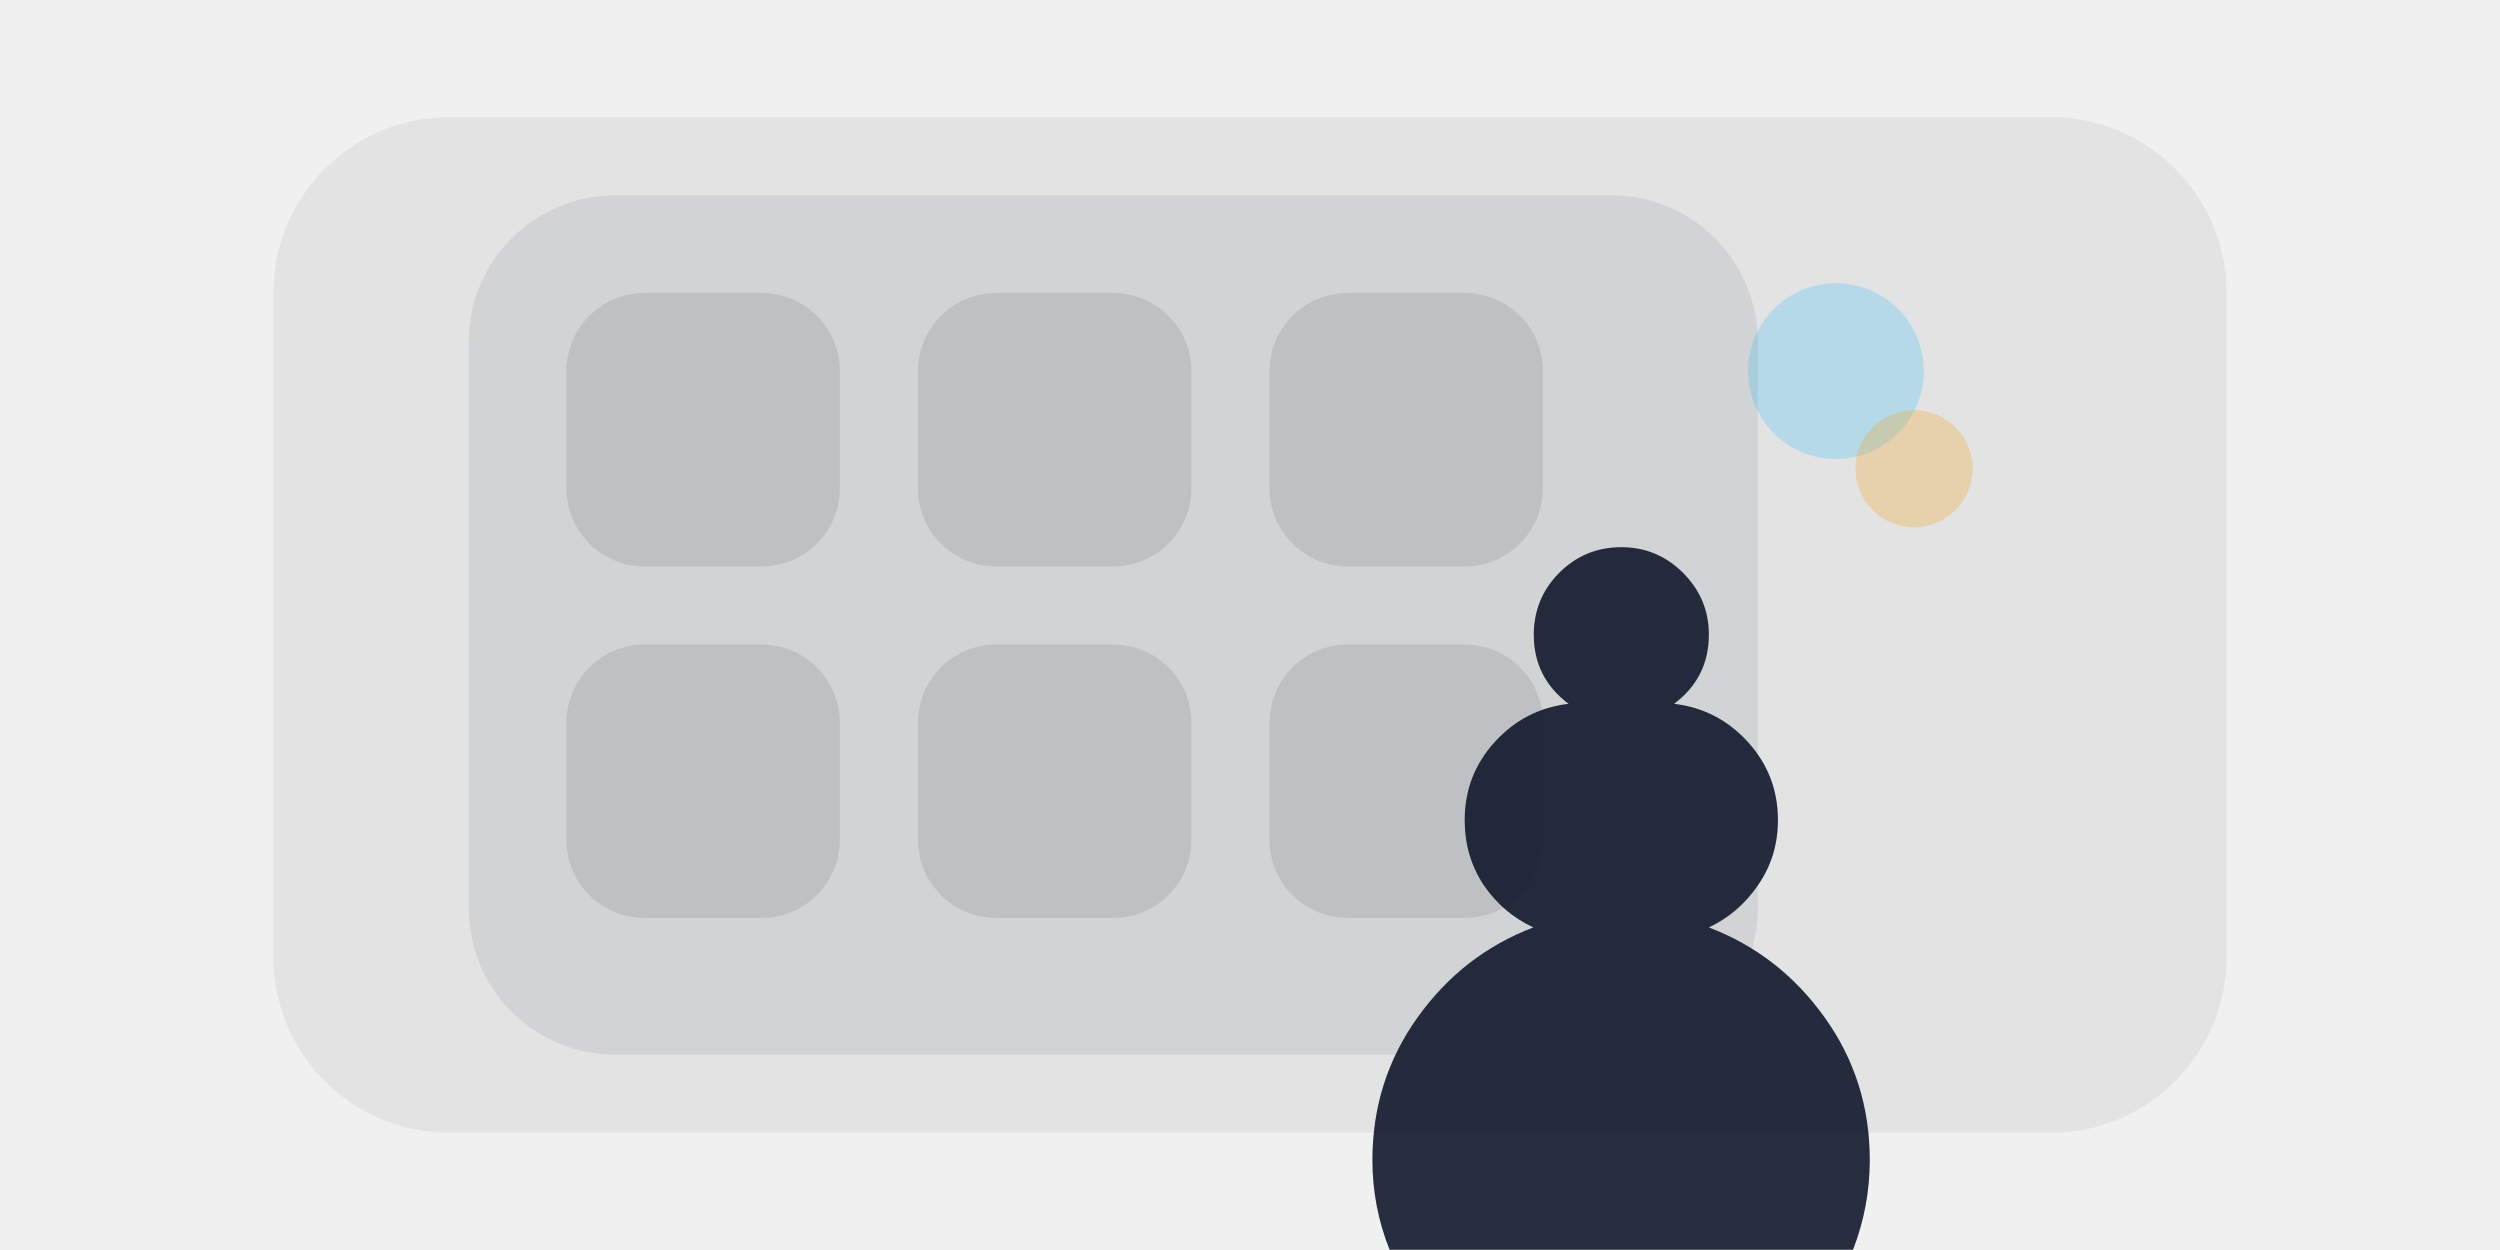
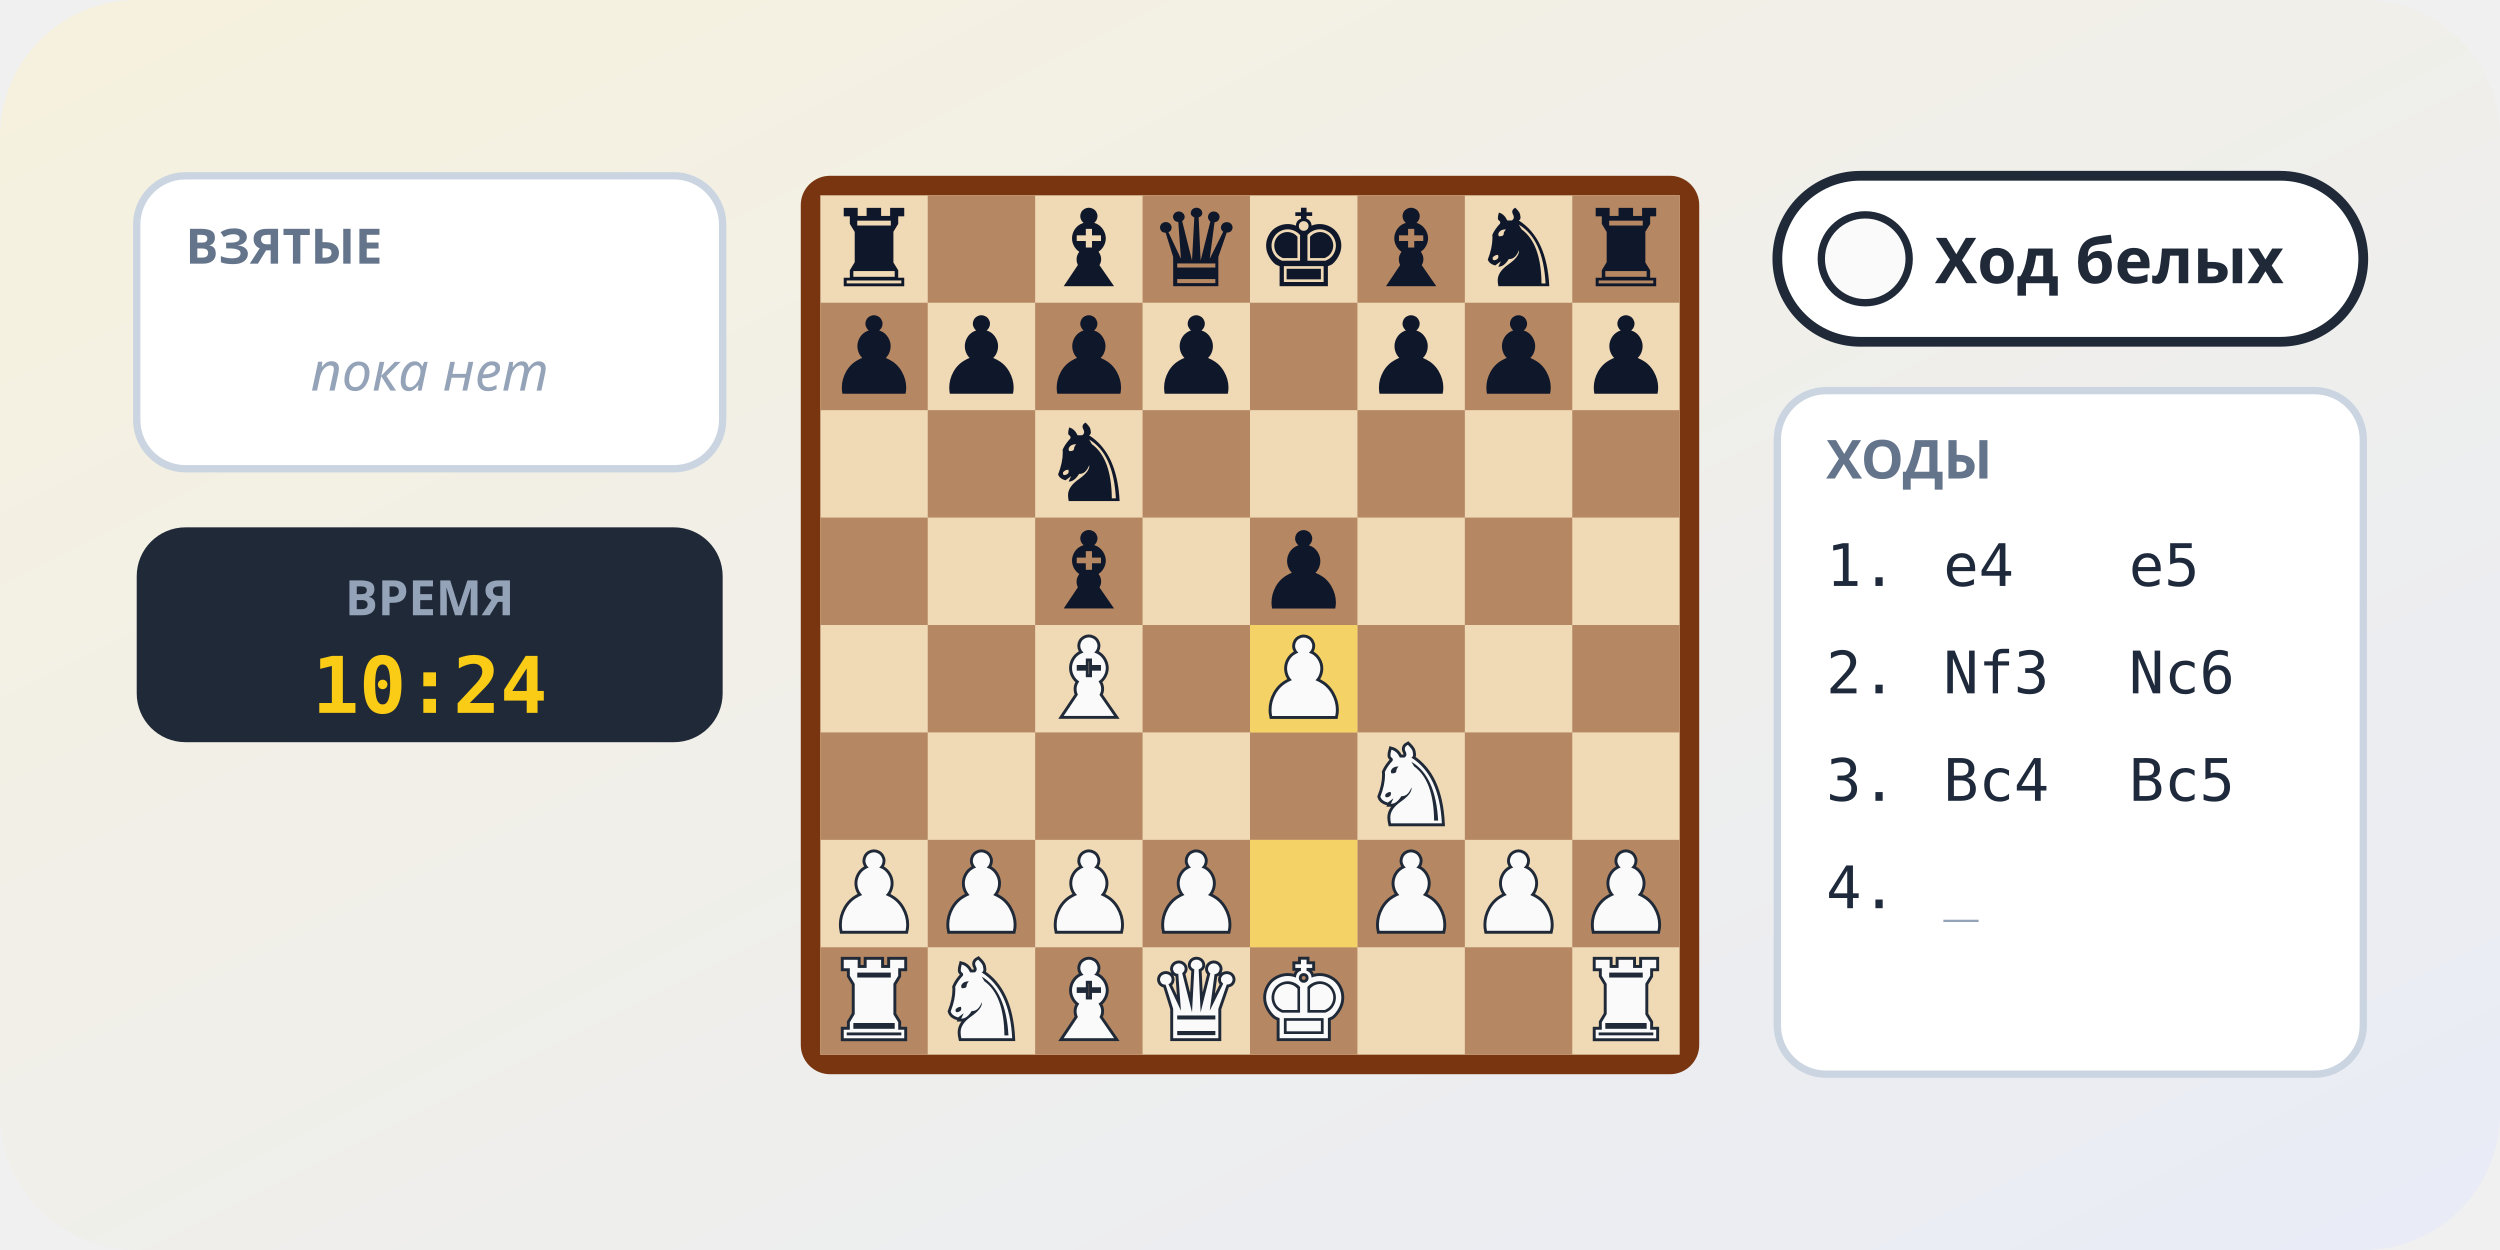
<svg xmlns="http://www.w3.org/2000/svg" viewBox="0 0 512 256" role="img" aria-label="Chess preview">
-   <rect x="56" y="24" width="400" height="208" rx="36" fill="#0f172a" opacity="0.06" />
-   <g transform="translate(96 40)">
-     <rect x="0" y="0" width="264" height="176" rx="30" fill="#0f172a" opacity="0.08" />
-     <g fill="#0f172a" opacity="0.10">
-       <rect x="20" y="20" width="56" height="56" rx="16" />
-       <rect x="92" y="20" width="56" height="56" rx="16" />
-       <rect x="164" y="20" width="56" height="56" rx="16" />
-       <rect x="20" y="92" width="56" height="56" rx="16" />
-       <rect x="92" y="92" width="56" height="56" rx="16" />
-       <rect x="164" y="92" width="56" height="56" rx="16" />
+   <defs>
+     <linearGradient id="chBg" x1="0" y1="0" x2="1" y2="1">
+       <stop offset="0%" stop-color="#FEF3C7" stop-opacity="0.45" />
+       <stop offset="100%" stop-color="#E0E7FF" stop-opacity="0.45" />
+     </linearGradient>
+   </defs>
+   <rect width="512" height="256" rx="28" fill="url(#chBg)" />
+   <rect x="164" y="36" width="184" height="184" rx="6" fill="#78350F" />
+   <rect x="168" y="40" width="176" height="176" fill="#F0D9B5" />
+   <g fill="#B58863">
+     <rect x="190" y="40" width="22" height="22" />
+     <rect x="234" y="40" width="22" height="22" />
+     <rect x="278" y="40" width="22" height="22" />
+     <rect x="322" y="40" width="22" height="22" />
+     <rect x="168" y="62" width="22" height="22" />
+     <rect x="212" y="62" width="22" height="22" />
+     <rect x="256" y="62" width="22" height="22" />
+     <rect x="300" y="62" width="22" height="22" />
+     <rect x="190" y="84" width="22" height="22" />
+     <rect x="234" y="84" width="22" height="22" />
+     <rect x="278" y="84" width="22" height="22" />
+     <rect x="322" y="84" width="22" height="22" />
+     <rect x="168" y="106" width="22" height="22" />
+     <rect x="212" y="106" width="22" height="22" />
+     <rect x="256" y="106" width="22" height="22" />
+     <rect x="300" y="106" width="22" height="22" />
+     <rect x="190" y="128" width="22" height="22" />
+     <rect x="234" y="128" width="22" height="22" />
+     <rect x="278" y="128" width="22" height="22" />
+     <rect x="322" y="128" width="22" height="22" />
+     <rect x="168" y="150" width="22" height="22" />
+     <rect x="212" y="150" width="22" height="22" />
+     <rect x="256" y="150" width="22" height="22" />
+     <rect x="300" y="150" width="22" height="22" />
+     <rect x="190" y="172" width="22" height="22" />
+     <rect x="234" y="172" width="22" height="22" />
+     <rect x="278" y="172" width="22" height="22" />
+     <rect x="322" y="172" width="22" height="22" />
+     <rect x="168" y="194" width="22" height="22" />
+     <rect x="212" y="194" width="22" height="22" />
+     <rect x="256" y="194" width="22" height="22" />
+     <rect x="300" y="194" width="22" height="22" />
+   </g>
+   <rect x="256" y="172" width="22" height="22" fill="#FACC15" opacity="0.5" />
+   <rect x="256" y="128" width="22" height="22" fill="#FACC15" opacity="0.5" />
+   <g font-family="'Segoe UI Symbol','DejaVu Sans','Arial Unicode MS',sans-serif" font-size="22" text-anchor="middle" dominant-baseline="central">
+     <g fill="#0F172A">
+       <text x="179" y="51">♜</text>
+       <text x="223" y="51">♝</text>
+       <text x="245" y="51">♛</text>
+       <text x="267" y="51">♚</text>
+       <text x="289" y="51">♝</text>
+       <text x="311" y="51">♞</text>
+       <text x="333" y="51">♜</text>
+       <text x="179" y="73">♟</text>
+       <text x="201" y="73">♟</text>
+       <text x="223" y="73">♟</text>
+       <text x="245" y="73">♟</text>
+       <text x="289" y="73">♟</text>
+       <text x="311" y="73">♟</text>
+       <text x="333" y="73">♟</text>
+       <text x="223" y="95">♞</text>
+       <text x="223" y="117">♝</text>
+       <text x="267" y="117">♟</text>
+     </g>
+     <g fill="#FAFAFA" stroke="#1F2937" stroke-width="1.2" paint-order="stroke fill">
+       <text x="223" y="139">♝</text>
+       <text x="267" y="139">♟</text>
+       <text x="289" y="161">♞</text>
+       <text x="179" y="183">♟</text>
+       <text x="201" y="183">♟</text>
+       <text x="223" y="183">♟</text>
+       <text x="245" y="183">♟</text>
+       <text x="289" y="183">♟</text>
+       <text x="311" y="183">♟</text>
+       <text x="333" y="183">♟</text>
+       <text x="179" y="205">♜</text>
+       <text x="201" y="205">♞</text>
+       <text x="223" y="205">♝</text>
+       <text x="245" y="205">♛</text>
+       <text x="267" y="205">♚</text>
+       <text x="333" y="205">♜</text>
    </g>
  </g>
-   <g transform="translate(332 184) scale(0.040) translate(-2048 -2048)" fill="#0f172a" opacity="0.90">
-     <path d="m2049.1 3846.5h-1186.5q-87.891-219.73-87.891-459.23 0-406.49 230.71-729.49 230.71-323 593.26-461.43-156.01-72.51-254.88-217.53-96.68-147.22-96.68-331.79 0-230.71 153.81-399.9 153.81-169.19 377.93-195.56-177.98-134.03-177.98-353.76 0-184.57 129.64-316.41 131.84-131.84 318.6-131.84 184.57 0 316.41 131.84 131.84 131.84 131.84 316.41 0 219.73-177.98 353.76 224.12 26.367 377.93 195.56 153.81 169.19 153.81 399.9 0 184.57-101.07 331.79-98.877 145.02-252.69 217.53 362.55 138.43 593.26 461.43 230.71 323 230.71 729.49 0 237.3-85.693 459.23z" />
+   <g transform="translate(364, 36)">
+     <rect x="0" y="0" width="120" height="34" rx="17" fill="white" stroke="#1F2937" stroke-width="2" />
+     <circle cx="18" cy="17" r="9" fill="#FAFAFA" stroke="#1F2937" stroke-width="1.5" />
+     <text x="68" y="22" text-anchor="middle" font-family="sans-serif" font-weight="bold" font-size="13" fill="#1F2937">Ход белых</text>
+     <rect x="0" y="44" width="120" height="140" rx="10" fill="white" stroke="#CBD5E1" stroke-width="1.5" />
+     <text x="10" y="62" font-family="sans-serif" font-weight="bold" font-size="11" fill="#64748B">ХОДЫ</text>
+     <g font-family="monospace" font-size="12" fill="#1E293B">
+       <text x="10" y="84">1.</text>
+       <text x="34" y="84">e4</text>
+       <text x="72" y="84">e5</text>
+       <text x="10" y="106">2.</text>
+       <text x="34" y="106">Nf3</text>
+       <text x="72" y="106">Nc6</text>
+       <text x="10" y="128">3.</text>
+       <text x="34" y="128">Bc4</text>
+       <text x="72" y="128">Bc5</text>
+       <text x="10" y="150">4.</text>
+       <text x="34" y="150" fill="#94A3B8">_</text>
+     </g>
  </g>
-   <circle cx="376" cy="76" r="18" fill="#38bdf8" opacity="0.26" />
-   <circle cx="392" cy="96" r="12" fill="#f59e0b" opacity="0.26" />
+   <g transform="translate(28, 36)">
+     <rect x="0" y="0" width="120" height="60" rx="10" fill="white" stroke="#CBD5E1" stroke-width="1.5" />
+     <text x="10" y="18" font-family="sans-serif" font-weight="bold" font-size="10" fill="#64748B">ВЗЯТЫЕ</text>
+     <text x="60" y="44" text-anchor="middle" font-family="sans-serif" font-size="11" fill="#94A3B8" font-style="italic">пока нет</text>
+     <g transform="translate(0, 72)">
+       <rect x="0" y="0" width="120" height="44" rx="10" fill="#1F2937" />
+       <text x="60" y="18" text-anchor="middle" font-family="sans-serif" font-weight="bold" font-size="10" fill="#94A3B8">ВРЕМЯ</text>
+       <text x="60" y="38" text-anchor="middle" font-family="monospace" font-weight="900" font-size="16" fill="#FACC15">10:24</text>
+     </g>
+   </g>
</svg>
